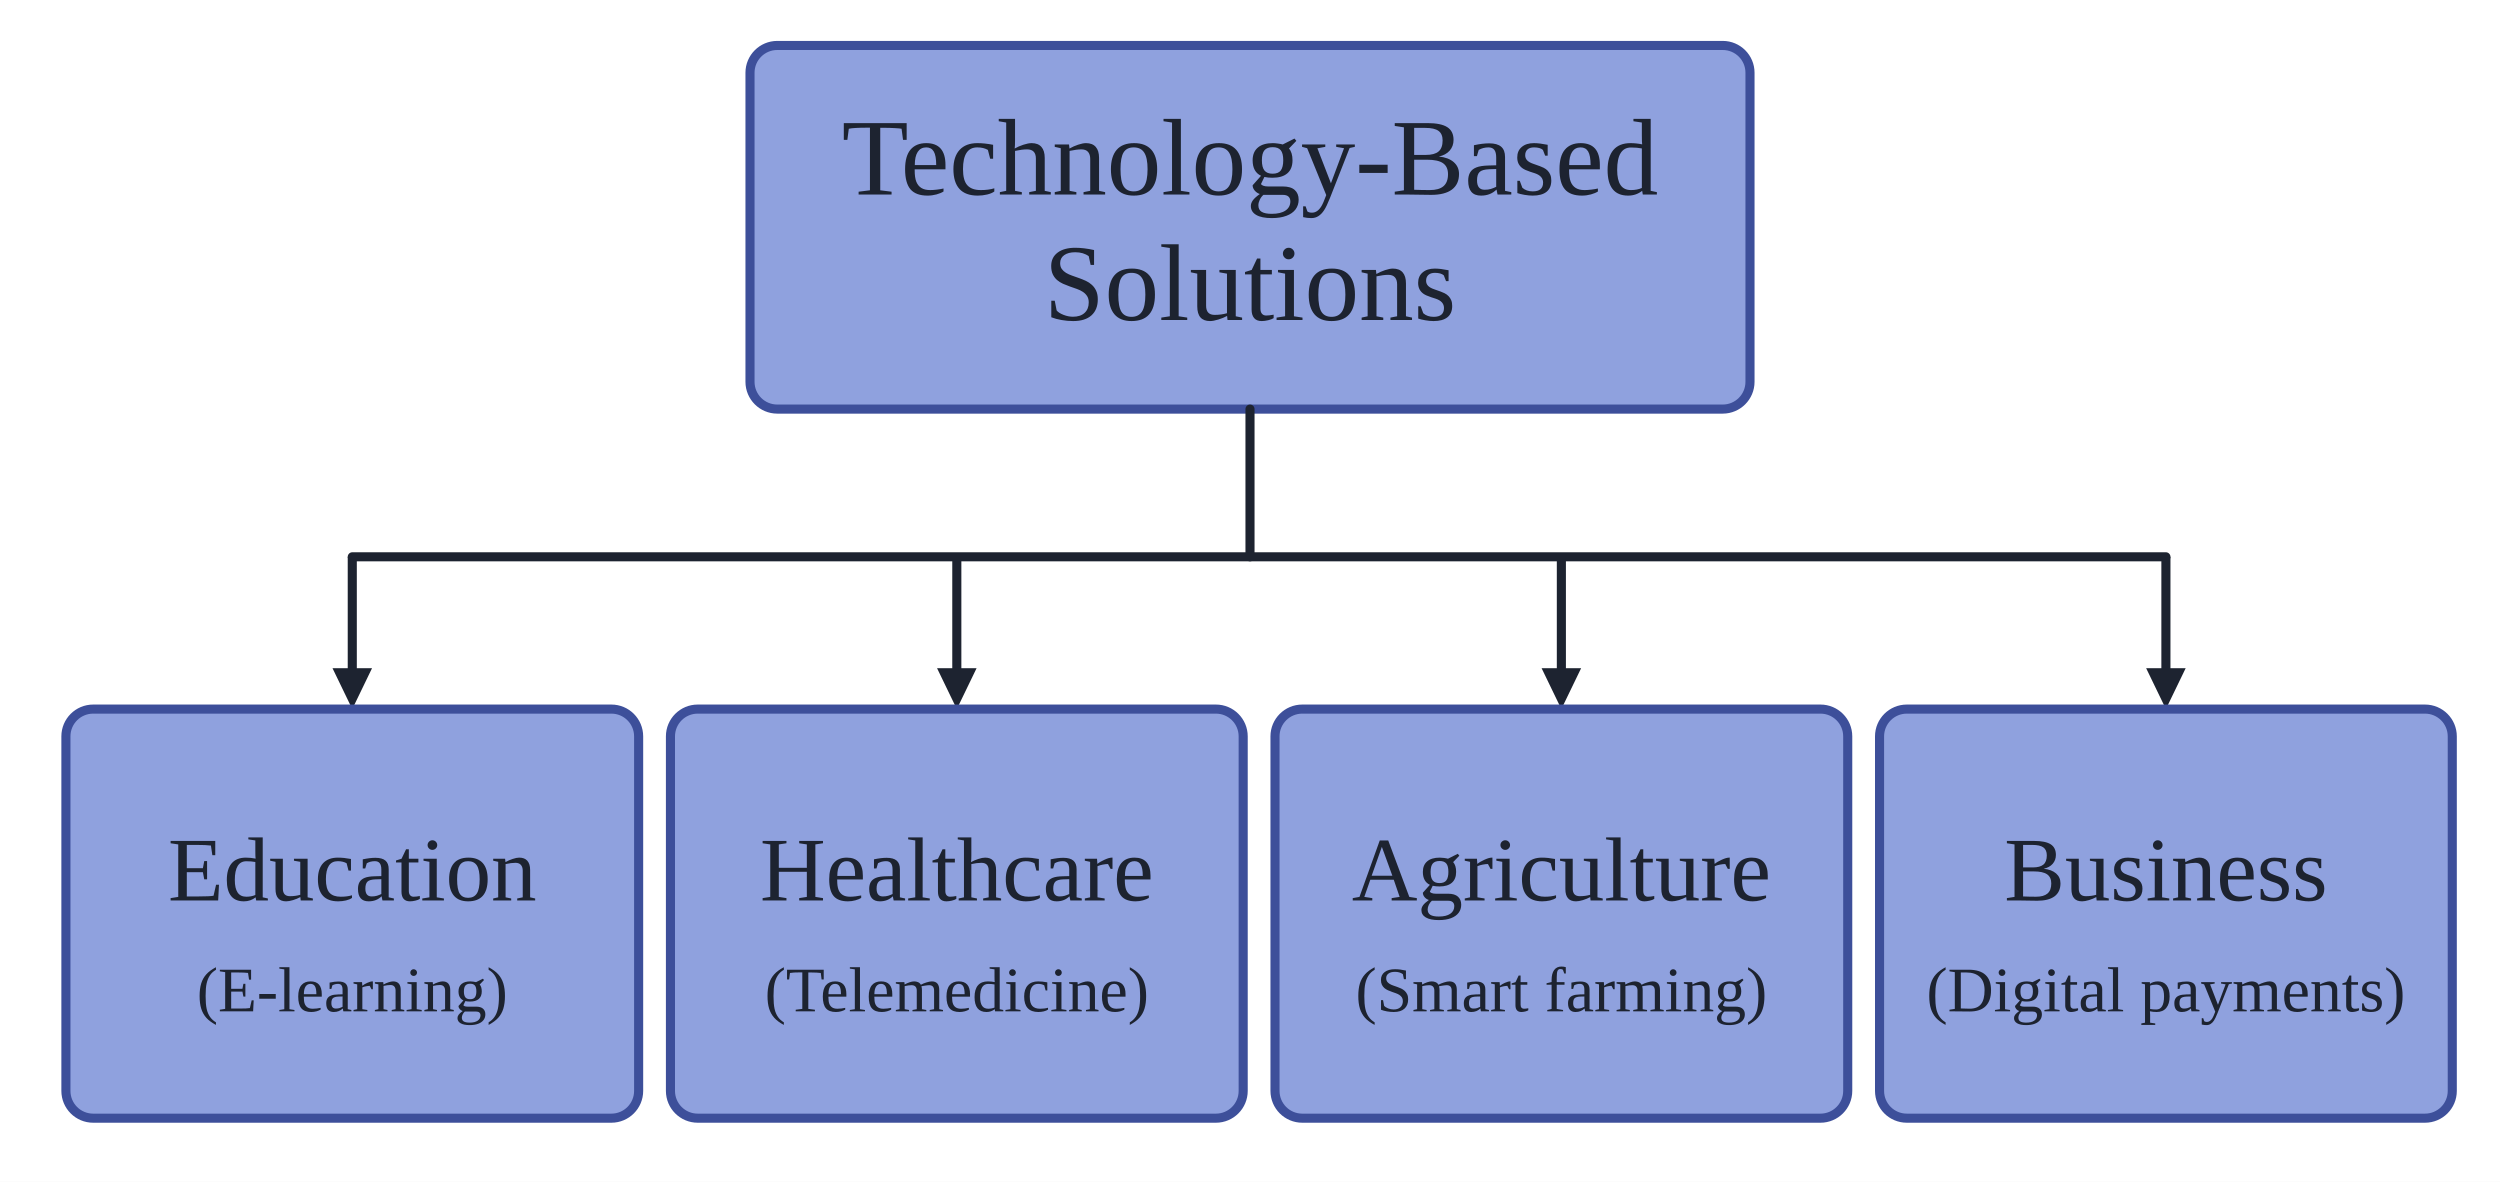
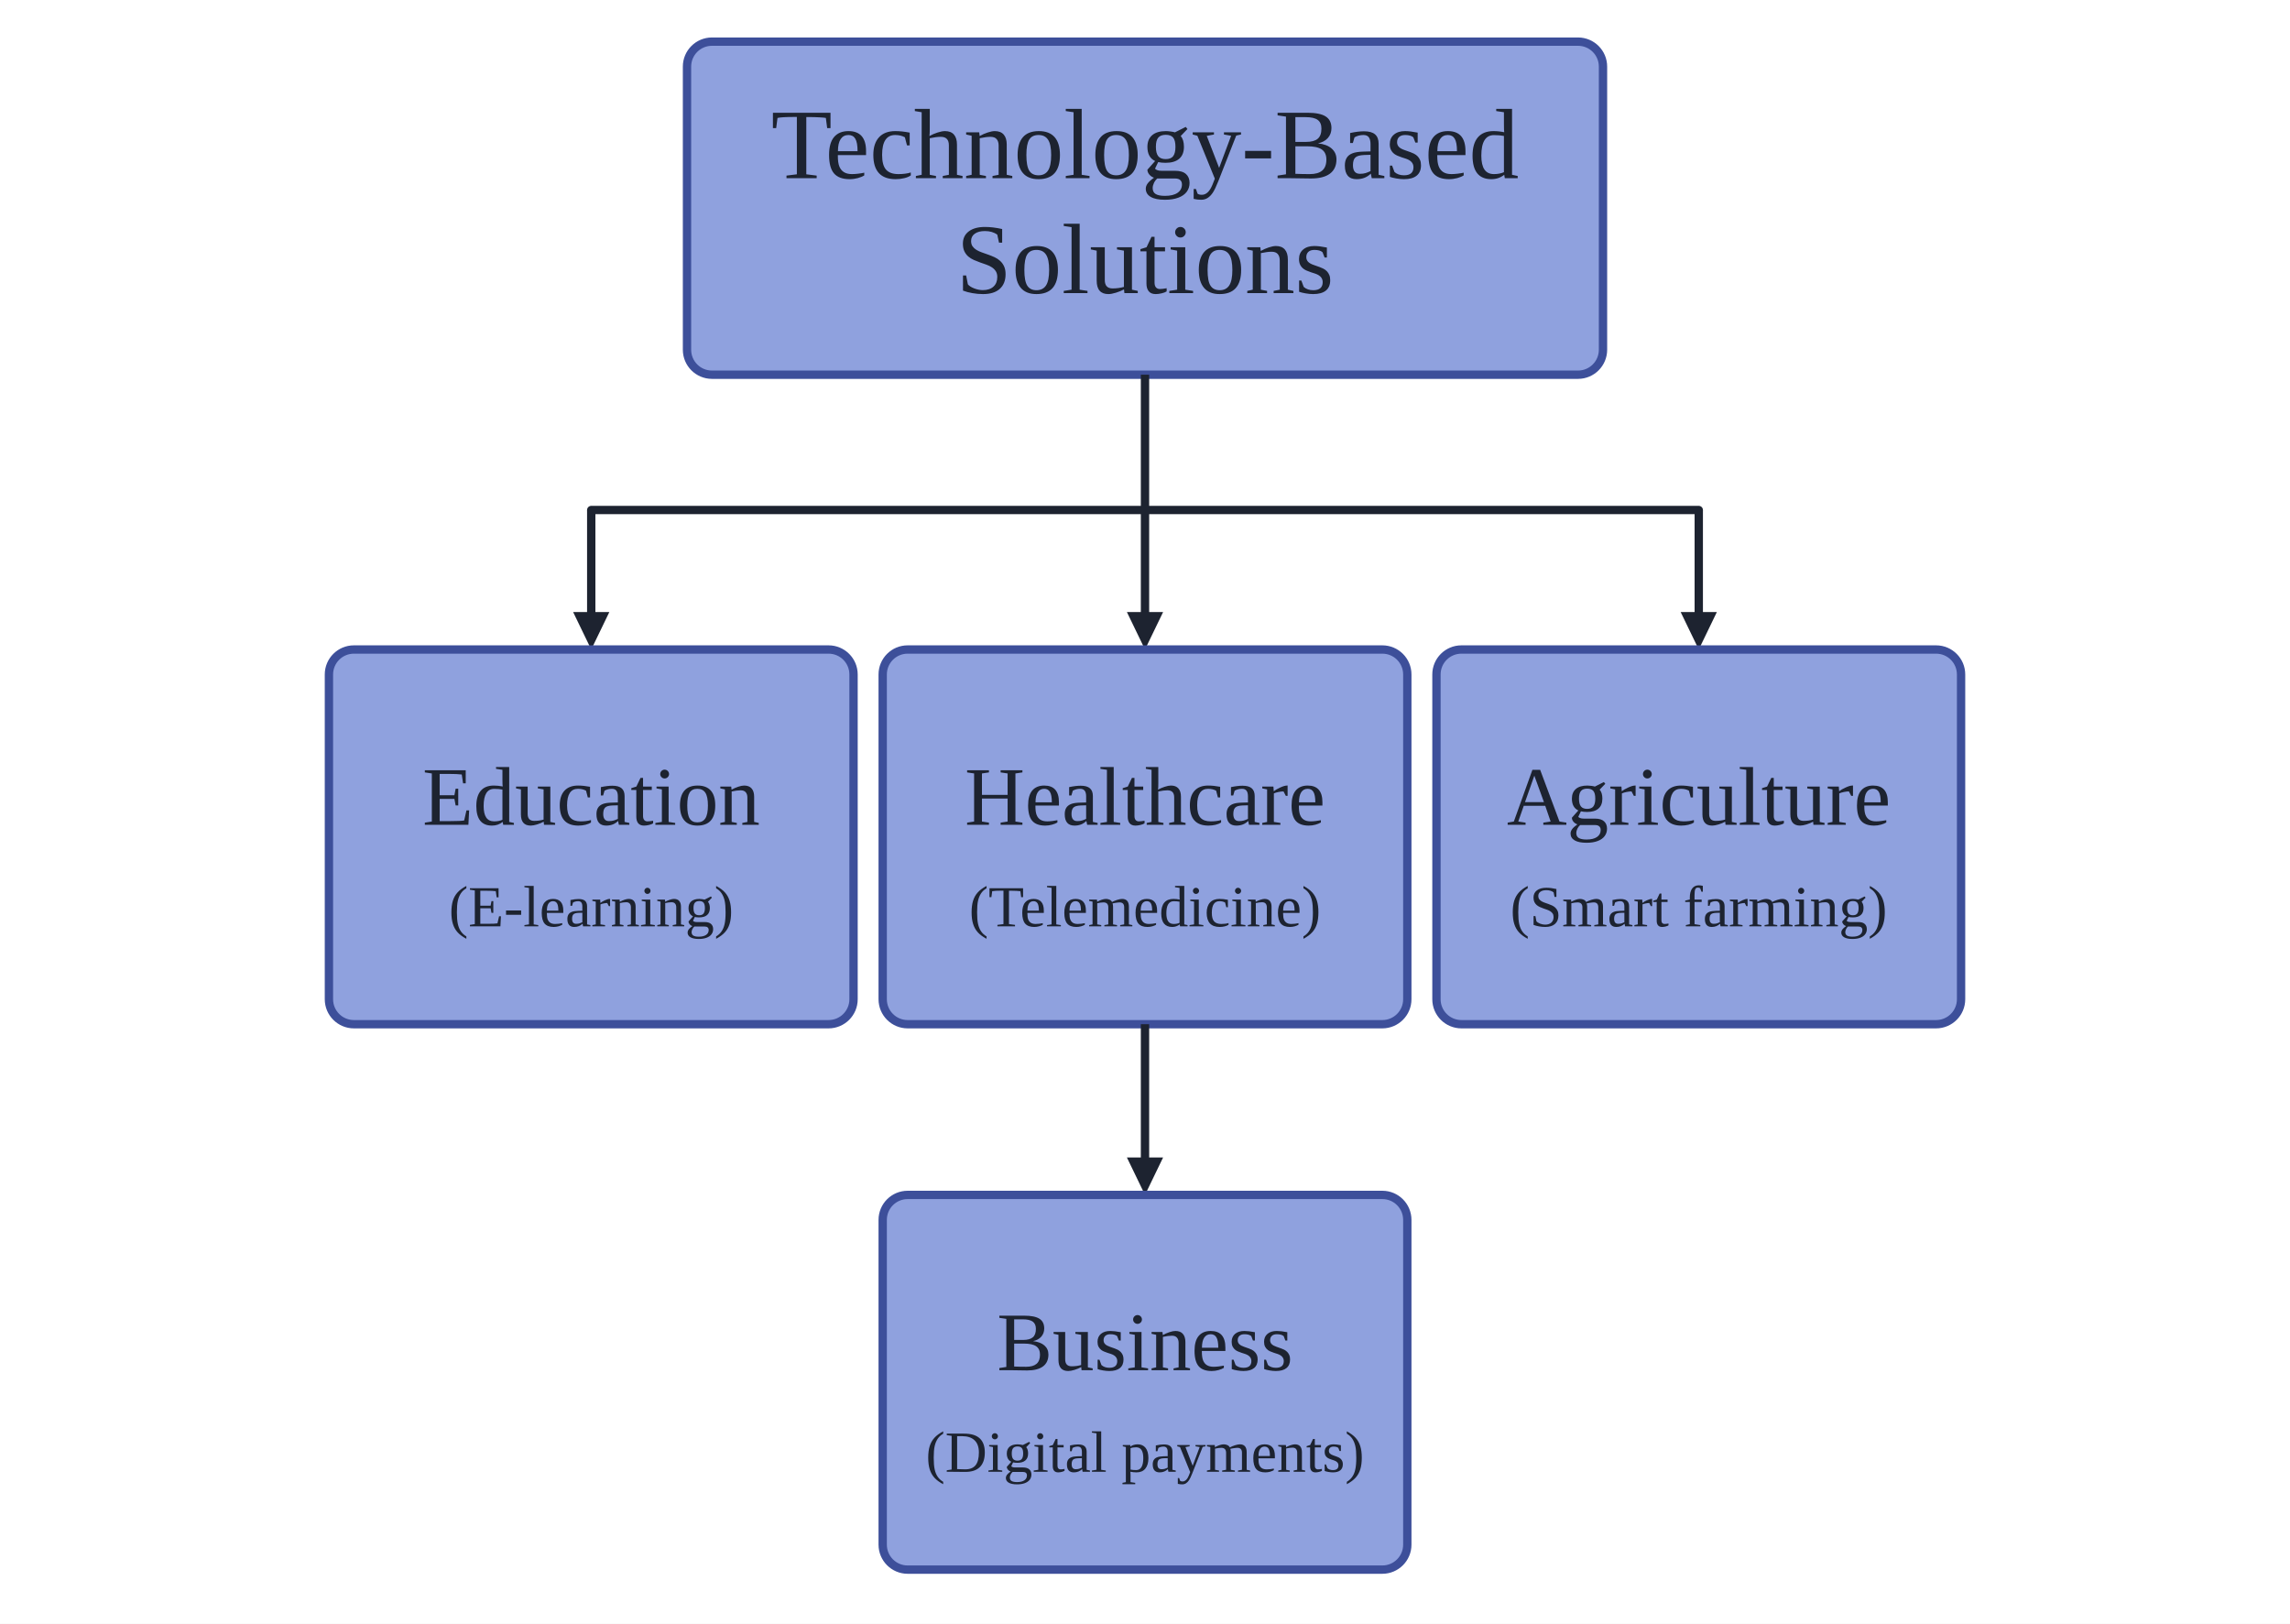
- <svg xmlns="http://www.w3.org/2000/svg" viewBox="0 0 1100 520" font-family="Times New Roman, Times, serif">
-   <rect width="1100" height="520" fill="#ffffff" />
+ <svg xmlns="http://www.w3.org/2000/svg" viewBox="0 0 1100 780" font-family="Times New Roman, Times, serif">
+   <rect width="1100" height="780" fill="#ffffff" />
  <rect x="330.0" y="20.0" width="440.0" height="160.0" rx="12" fill="#8fa1de" stroke="#3d4f9a" stroke-width="4" />
  <text x="550.0" y="85.6" font-size="48" fill="#1d2330" text-anchor="middle" font-family="Times New Roman, Times, serif">Technology-Based</text>
  <text x="550.0" y="140.8" font-size="48" fill="#1d2330" text-anchor="middle" font-family="Times New Roman, Times, serif">Solutions</text>
-   <line x1="550.0" y1="180.0" x2="550.0" y2="245.0" stroke="#1d2330" stroke-width="4" stroke-linecap="round" />
-   <line x1="155.0" y1="245.0" x2="953.0" y2="245.0" stroke="#1d2330" stroke-width="4" stroke-linecap="round" />
-   <line x1="155.0" y1="245.0" x2="155.0" y2="295.0" stroke="#1d2330" stroke-width="4" stroke-linecap="butt" />
-   <path d="M155.0 312.0 L146.3 294.0 L163.7 294.0 Z" fill="#1d2330" />
-   <rect x="29.0" y="312.0" width="252.0" height="180.0" rx="12" fill="#8fa1de" stroke="#3d4f9a" stroke-width="4" />
-   <text x="155.0" y="396.2" font-size="40" fill="#1d2330" text-anchor="middle" font-family="Times New Roman, Times, serif">Education</text>
-   <text x="155.0" y="445.0" font-size="28" fill="#1d2330" text-anchor="middle" font-family="Times New Roman, Times, serif">(E-learning)</text>
-   <line x1="421.0" y1="245.0" x2="421.0" y2="295.0" stroke="#1d2330" stroke-width="4" stroke-linecap="butt" />
-   <path d="M421.0 312.0 L412.3 294.0 L429.7 294.0 Z" fill="#1d2330" />
-   <rect x="295.0" y="312.0" width="252.0" height="180.0" rx="12" fill="#8fa1de" stroke="#3d4f9a" stroke-width="4" />
-   <text x="421.0" y="396.2" font-size="40" fill="#1d2330" text-anchor="middle" font-family="Times New Roman, Times, serif">Healthcare</text>
-   <text x="421.0" y="445.0" font-size="28" fill="#1d2330" text-anchor="middle" font-family="Times New Roman, Times, serif">(Telemedicine)</text>
-   <line x1="687.0" y1="245.0" x2="687.0" y2="295.0" stroke="#1d2330" stroke-width="4" stroke-linecap="butt" />
-   <path d="M687.0 312.0 L678.3 294.0 L695.7 294.0 Z" fill="#1d2330" />
-   <rect x="561.0" y="312.0" width="252.0" height="180.0" rx="12" fill="#8fa1de" stroke="#3d4f9a" stroke-width="4" />
-   <text x="687.0" y="396.2" font-size="40" fill="#1d2330" text-anchor="middle" font-family="Times New Roman, Times, serif">Agriculture</text>
-   <text x="687.0" y="445.0" font-size="28" fill="#1d2330" text-anchor="middle" font-family="Times New Roman, Times, serif">(Smart farming)</text>
-   <line x1="953.0" y1="245.0" x2="953.0" y2="295.0" stroke="#1d2330" stroke-width="4" stroke-linecap="butt" />
-   <path d="M953.0 312.0 L944.3 294.0 L961.7 294.0 Z" fill="#1d2330" />
-   <rect x="827.0" y="312.0" width="252.0" height="180.0" rx="12" fill="#8fa1de" stroke="#3d4f9a" stroke-width="4" />
-   <text x="953.0" y="396.2" font-size="40" fill="#1d2330" text-anchor="middle" font-family="Times New Roman, Times, serif">Business</text>
-   <text x="953.0" y="445.0" font-size="28" fill="#1d2330" text-anchor="middle" font-family="Times New Roman, Times, serif">(Digital payments)</text>
+   <line x1="550.0" y1="180.0" x2="550.0" y2="295.0" stroke="#1d2330" stroke-width="4" stroke-linecap="butt" />
+   <line x1="284.0" y1="245.0" x2="816.0" y2="245.0" stroke="#1d2330" stroke-width="4" stroke-linecap="round" />
+   <line x1="284.0" y1="245.0" x2="284.0" y2="295.0" stroke="#1d2330" stroke-width="4" stroke-linecap="butt" />
+   <path d="M284.0 312.0 L275.3 294.0 L292.7 294.0 Z" fill="#1d2330" />
+   <rect x="158.0" y="312.0" width="252.0" height="180.0" rx="12" fill="#8fa1de" stroke="#3d4f9a" stroke-width="4" />
+   <text x="284.0" y="396.2" font-size="40" fill="#1d2330" text-anchor="middle" font-family="Times New Roman, Times, serif">Education</text>
+   <text x="284.0" y="445.0" font-size="28" fill="#1d2330" text-anchor="middle" font-family="Times New Roman, Times, serif">(E-learning)</text>
+   <path d="M550.0 312.0 L541.3 294.0 L558.7 294.0 Z" fill="#1d2330" />
+   <rect x="424.0" y="312.0" width="252.0" height="180.0" rx="12" fill="#8fa1de" stroke="#3d4f9a" stroke-width="4" />
+   <text x="550.0" y="396.2" font-size="40" fill="#1d2330" text-anchor="middle" font-family="Times New Roman, Times, serif">Healthcare</text>
+   <text x="550.0" y="445.0" font-size="28" fill="#1d2330" text-anchor="middle" font-family="Times New Roman, Times, serif">(Telemedicine)</text>
+   <line x1="816.0" y1="245.0" x2="816.0" y2="295.0" stroke="#1d2330" stroke-width="4" stroke-linecap="butt" />
+   <path d="M816.0 312.0 L807.3 294.0 L824.7 294.0 Z" fill="#1d2330" />
+   <rect x="690.0" y="312.0" width="252.0" height="180.0" rx="12" fill="#8fa1de" stroke="#3d4f9a" stroke-width="4" />
+   <text x="816.0" y="396.2" font-size="40" fill="#1d2330" text-anchor="middle" font-family="Times New Roman, Times, serif">Agriculture</text>
+   <text x="816.0" y="445.0" font-size="28" fill="#1d2330" text-anchor="middle" font-family="Times New Roman, Times, serif">(Smart farming)</text>
+   <line x1="550.0" y1="492.0" x2="550.0" y2="557.0" stroke="#1d2330" stroke-width="4" stroke-linecap="butt" />
+   <path d="M550.0 574.0 L541.3 556.0 L558.7 556.0 Z" fill="#1d2330" />
+   <rect x="424.0" y="574.0" width="252.0" height="180.0" rx="12" fill="#8fa1de" stroke="#3d4f9a" stroke-width="4" />
+   <text x="550.0" y="658.2" font-size="40" fill="#1d2330" text-anchor="middle" font-family="Times New Roman, Times, serif">Business</text>
+   <text x="550.0" y="707.0" font-size="28" fill="#1d2330" text-anchor="middle" font-family="Times New Roman, Times, serif">(Digital payments)</text>
</svg>
